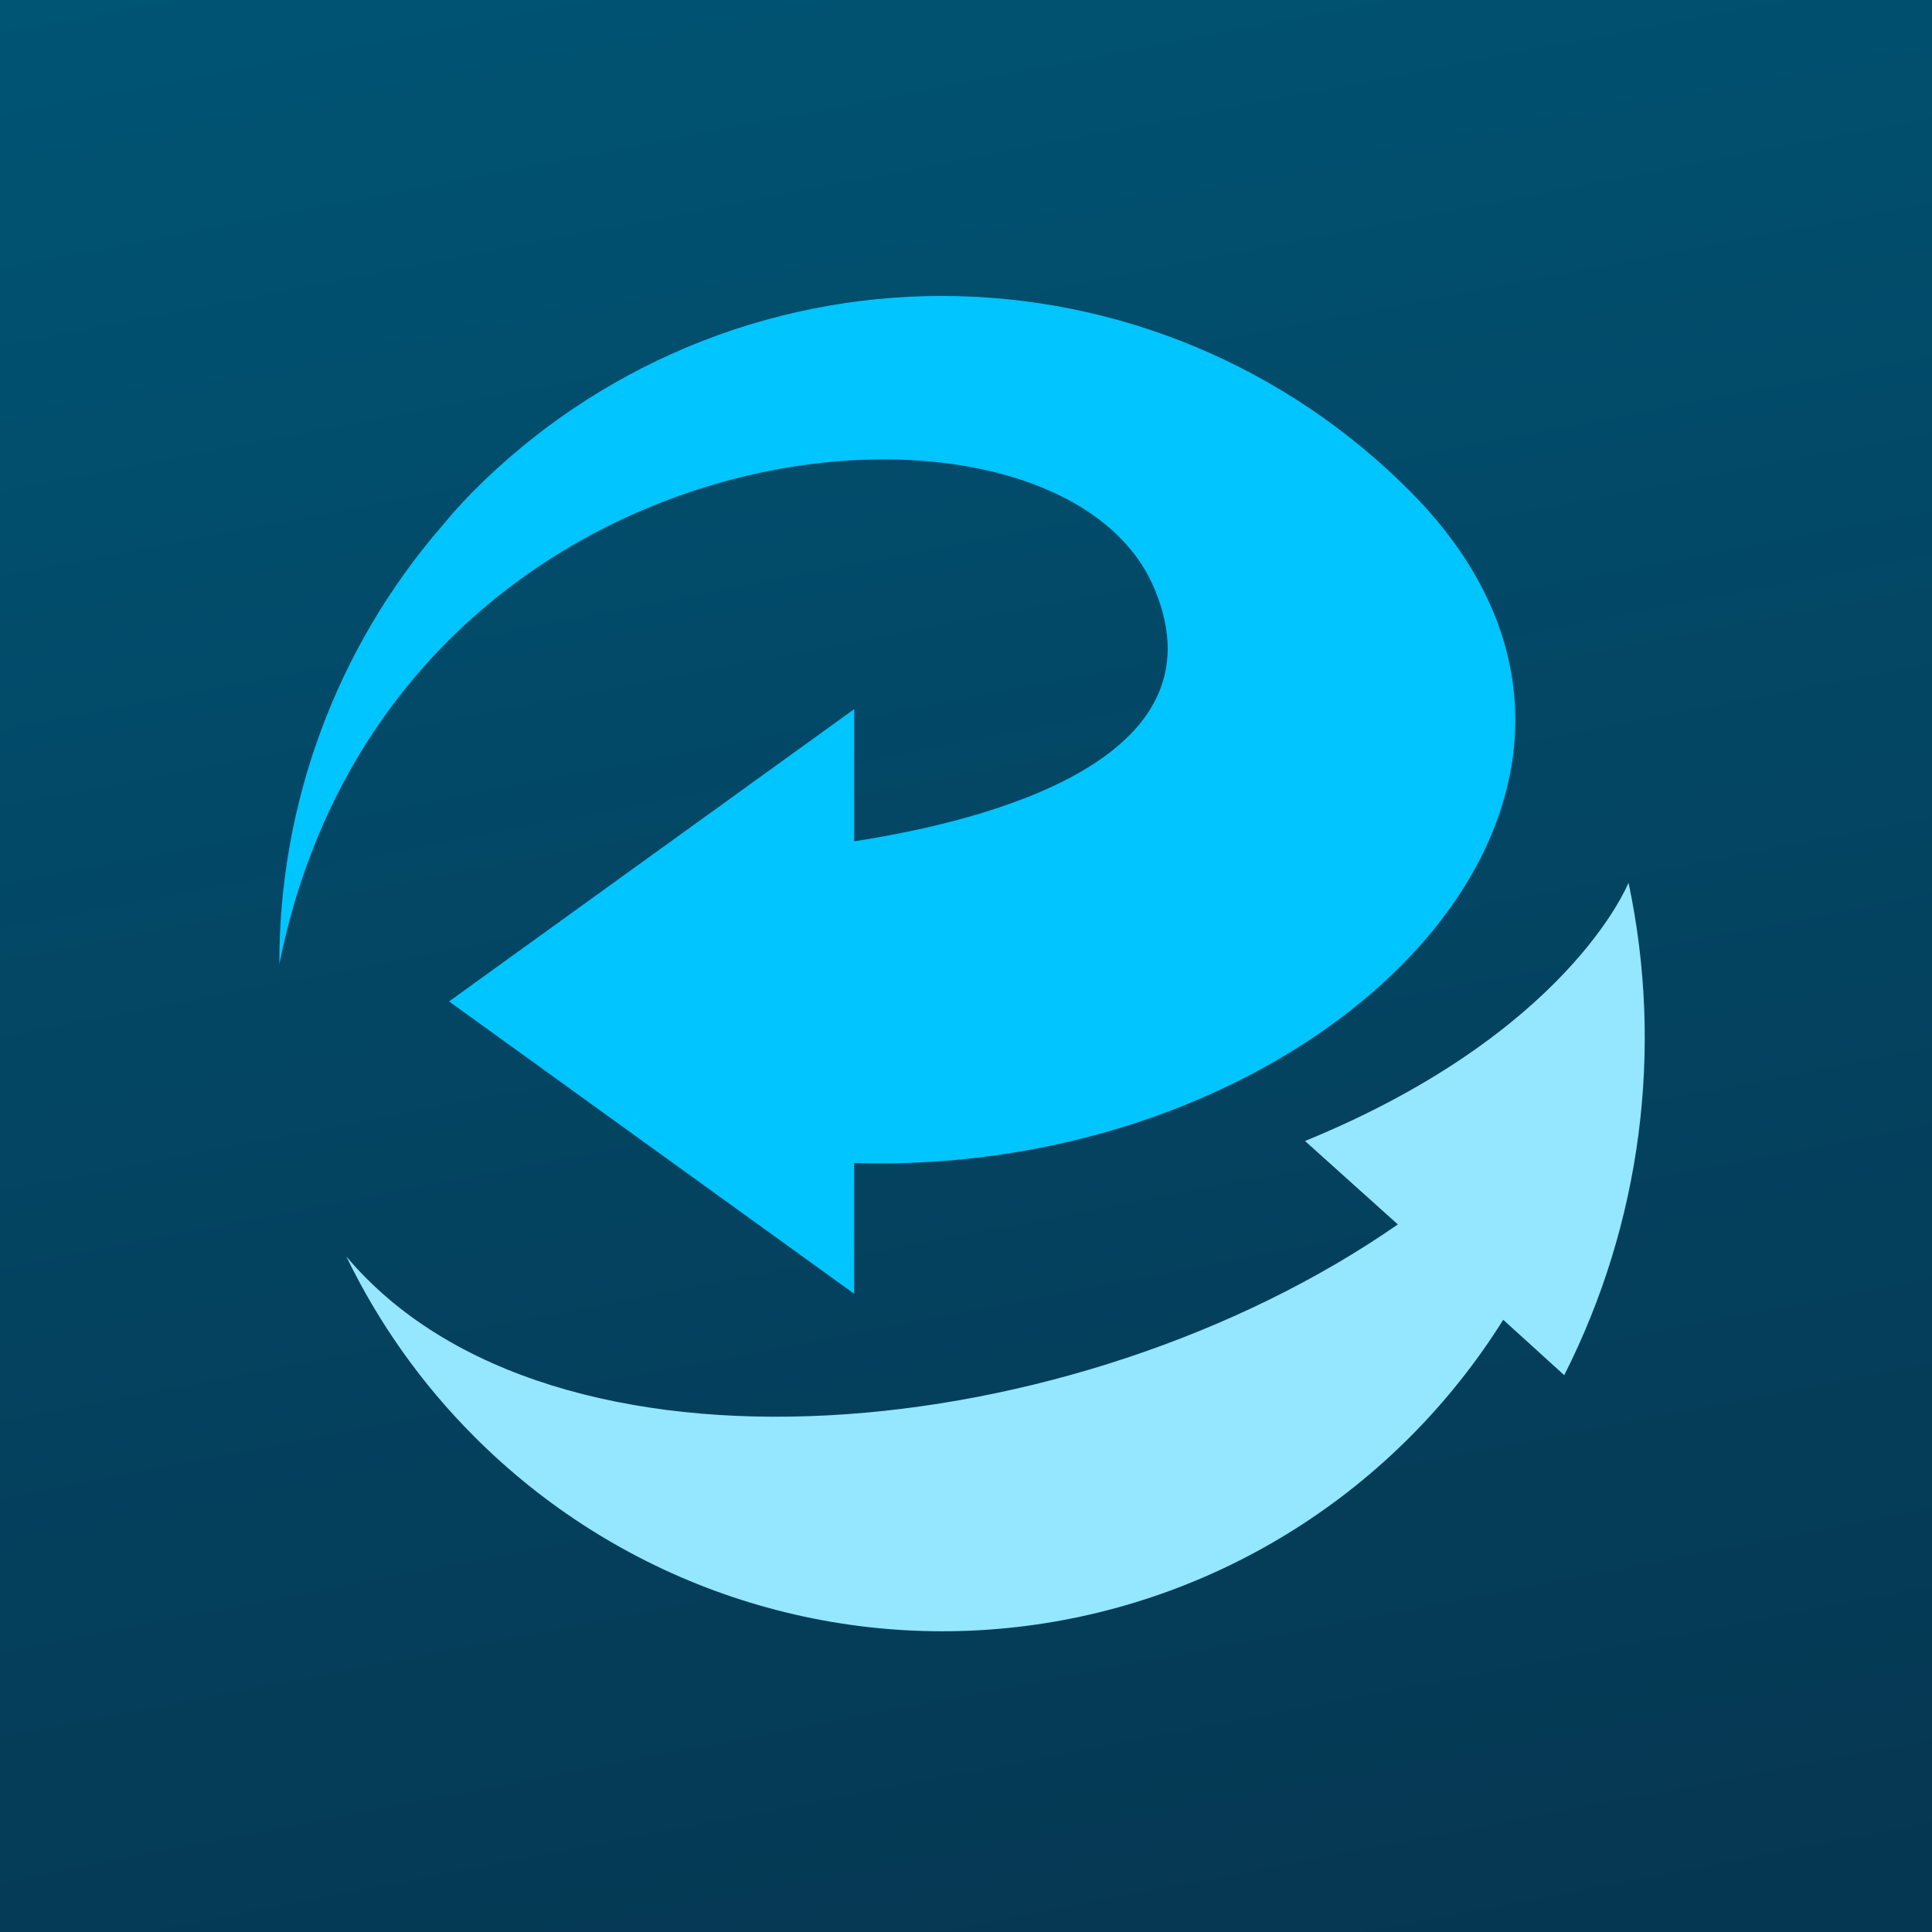
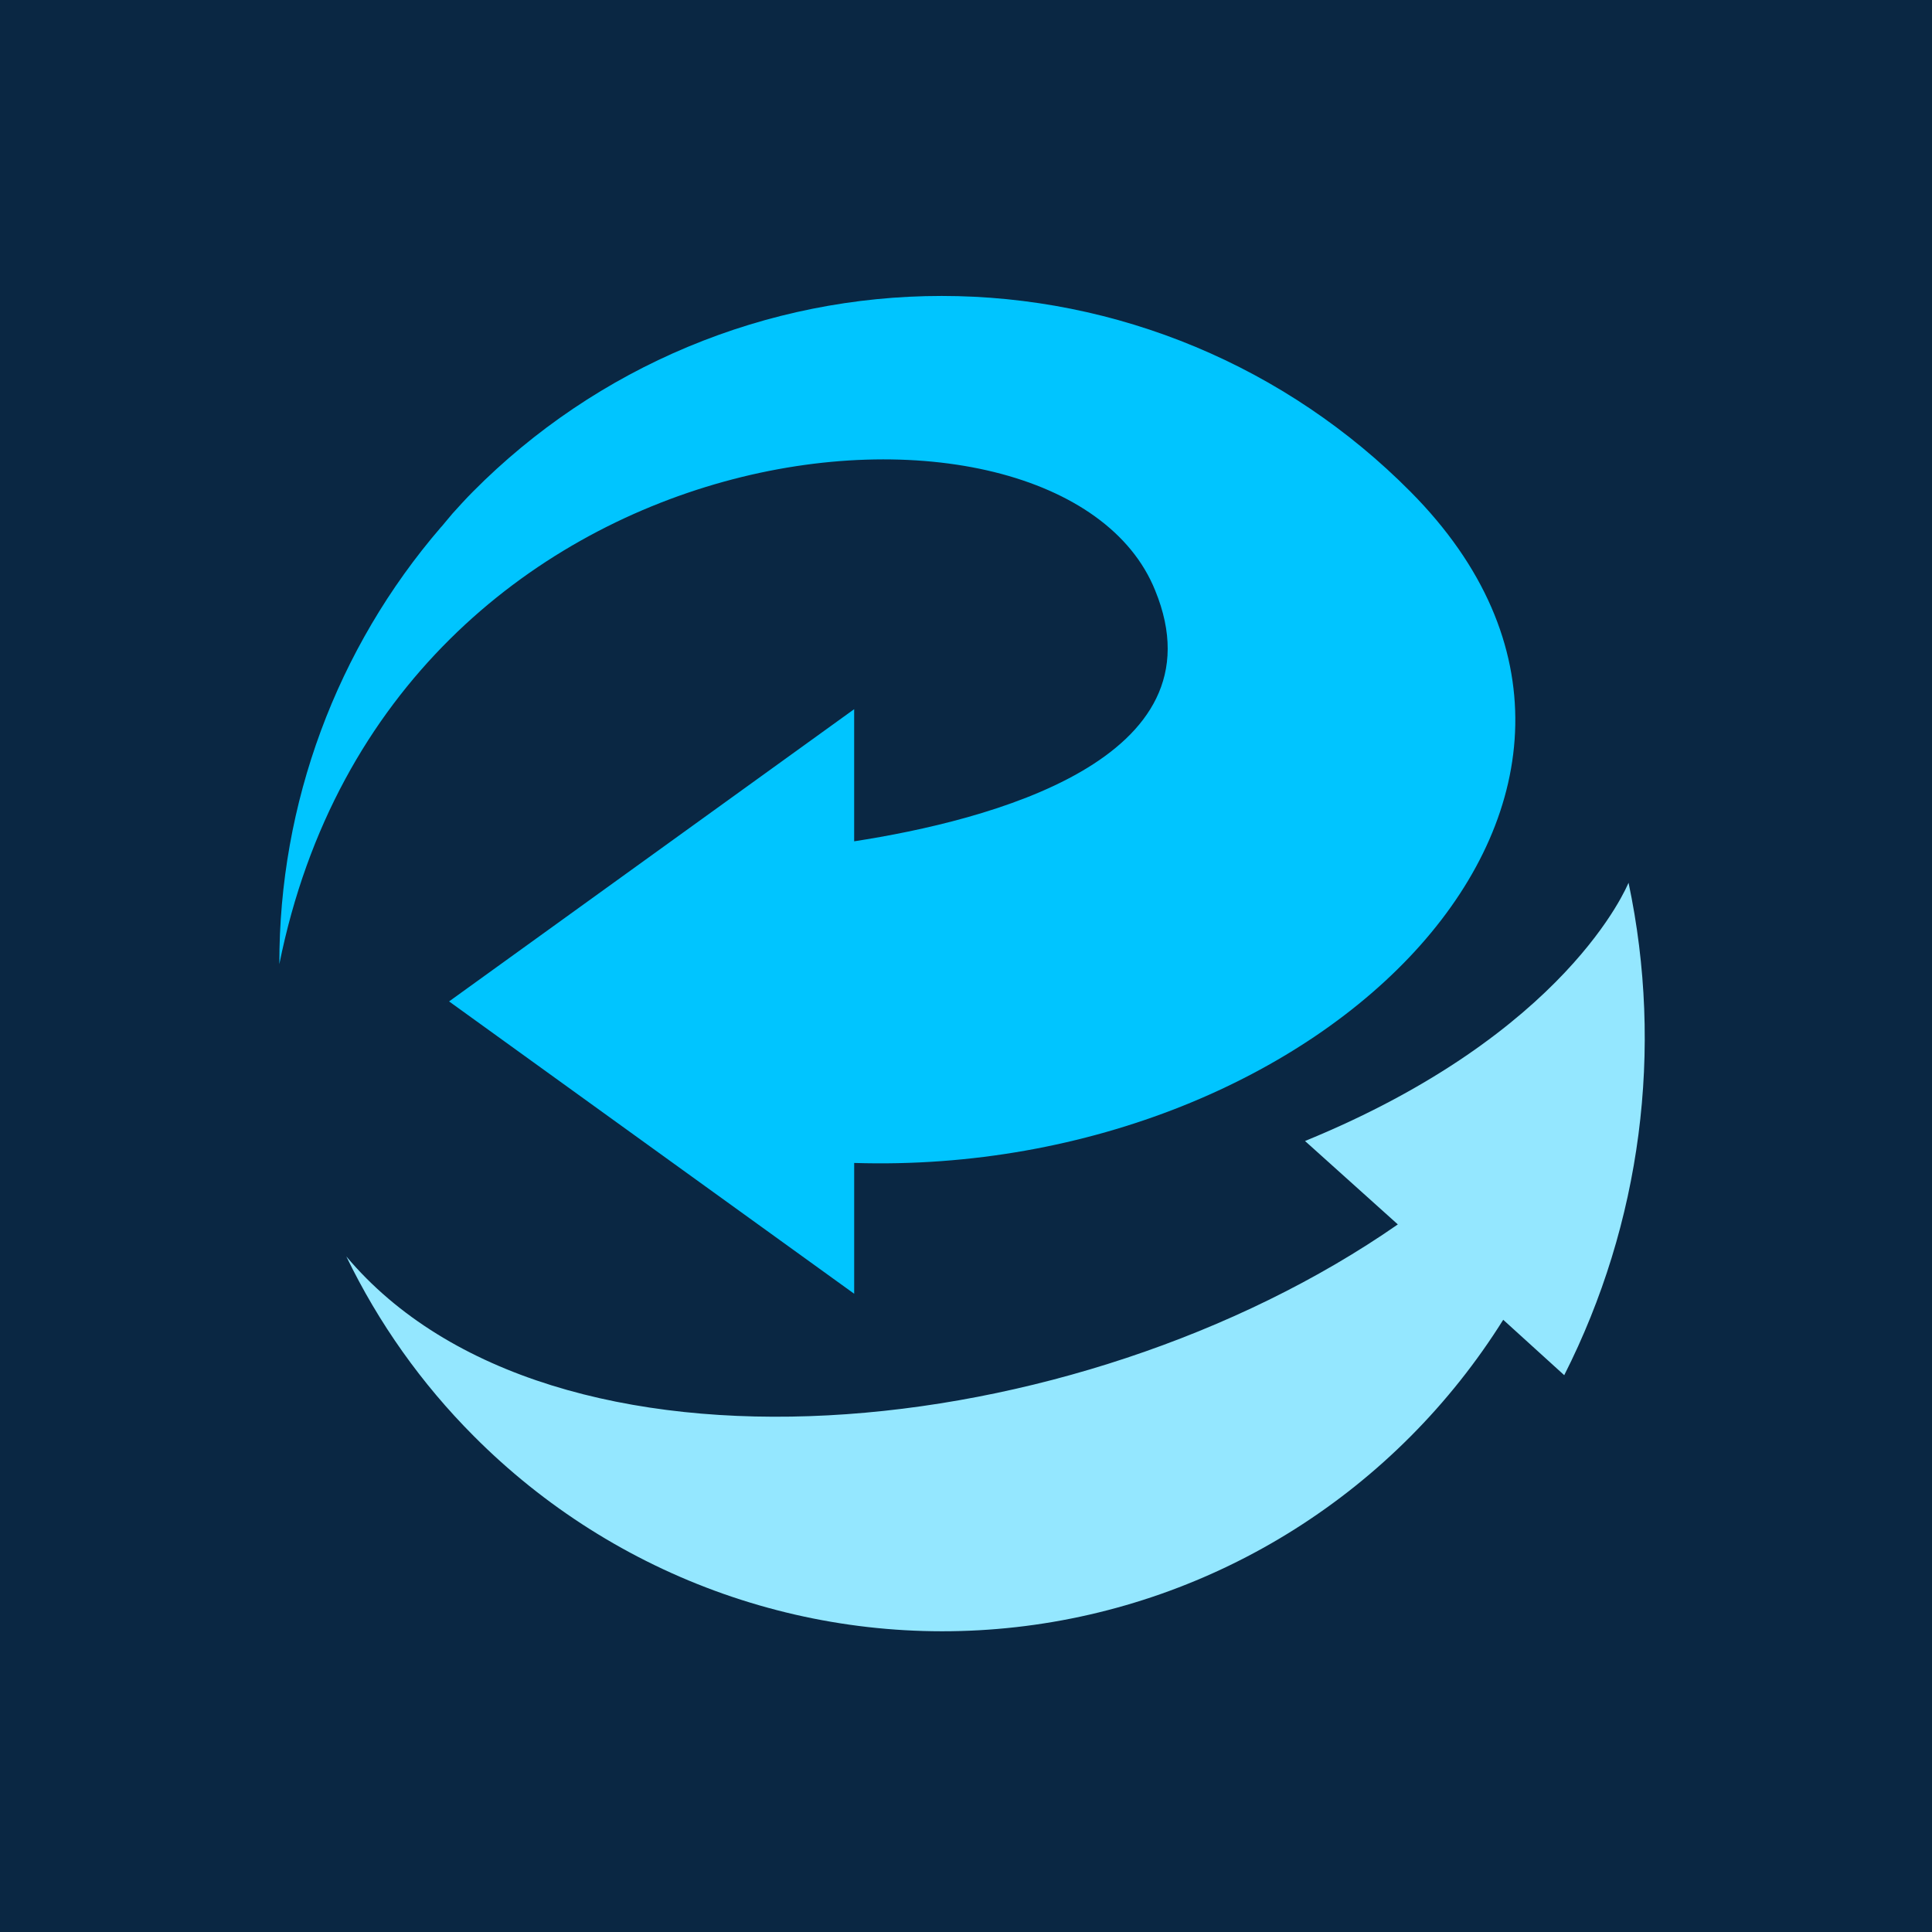
<svg xmlns="http://www.w3.org/2000/svg" width="1024" height="1024" version="1.1" viewBox="0 0 270.93 270.93" xml:space="preserve">
-   <defs>
-     <linearGradient id="a" x2="220.37" y2="1138.5" gradientUnits="userSpaceOnUse">
-       <stop stop-color="#005474" offset="0" />
-       <stop stop-color="#063752" offset="1" />
-     </linearGradient>
-   </defs>
  <g transform="translate(27.887 6.4871)">
    <g transform="matrix(.26458 0 0 .26458 -27.887 -6.4871)">
      <rect width="1024" height="1024" fill="#fff" />
-       <path d="m0 0h1024v1024h-1024z" fill="url(#a)" />
+       <path d="m0 0h1024v1024h-1024z" fill="#0A2743" />
      <path d="m829.07 728.87-32.33-29.356c-28.126 44.909-65.934 82.87-110.62 111.07-44.687 28.198-95.107 45.91-147.52 51.823-52.415 5.914-105.48-0.124-155.26-17.665-49.78-17.54-94.999-46.134-132.3-83.661-27.623-27.691-50.433-59.851-67.48-95.141 108.23 128.74 386.89 101.51 557.32-16.976l-49.196-44.209c139.15-56.946 170.8-135.46 171.48-136.88 18.693 88.359 6.66 180.5-34.085 261z" clip-rule="evenodd" fill="#94e7ff" fill-rule="evenodd" />
      <path d="m148.06 511c-0.156-85.111 30.301-167.4 85.743-231.67l0.353-0.356c1.76-2.122 3.868-4.6 5.622-6.722 3.514-3.892 7.028-7.78 10.895-11.673 32.602-32.879 71.327-58.964 113.96-76.762s88.329-26.959 134.48-26.959 91.851 9.161 134.48 26.959c42.63 17.798 81.354 43.883 113.96 76.762 157.76 158.8-45.328 363.59-294.82 355.81v69.326l-214.71-154.94 214.7-154.89v70.029c70.98-10.966 196.43-43.151 159.53-132.99-49.898-124.15-405.16-95.493-464.19 198.07z" clip-rule="evenodd" fill="#00c5ff" fill-rule="evenodd" />
    </g>
  </g>
</svg>
